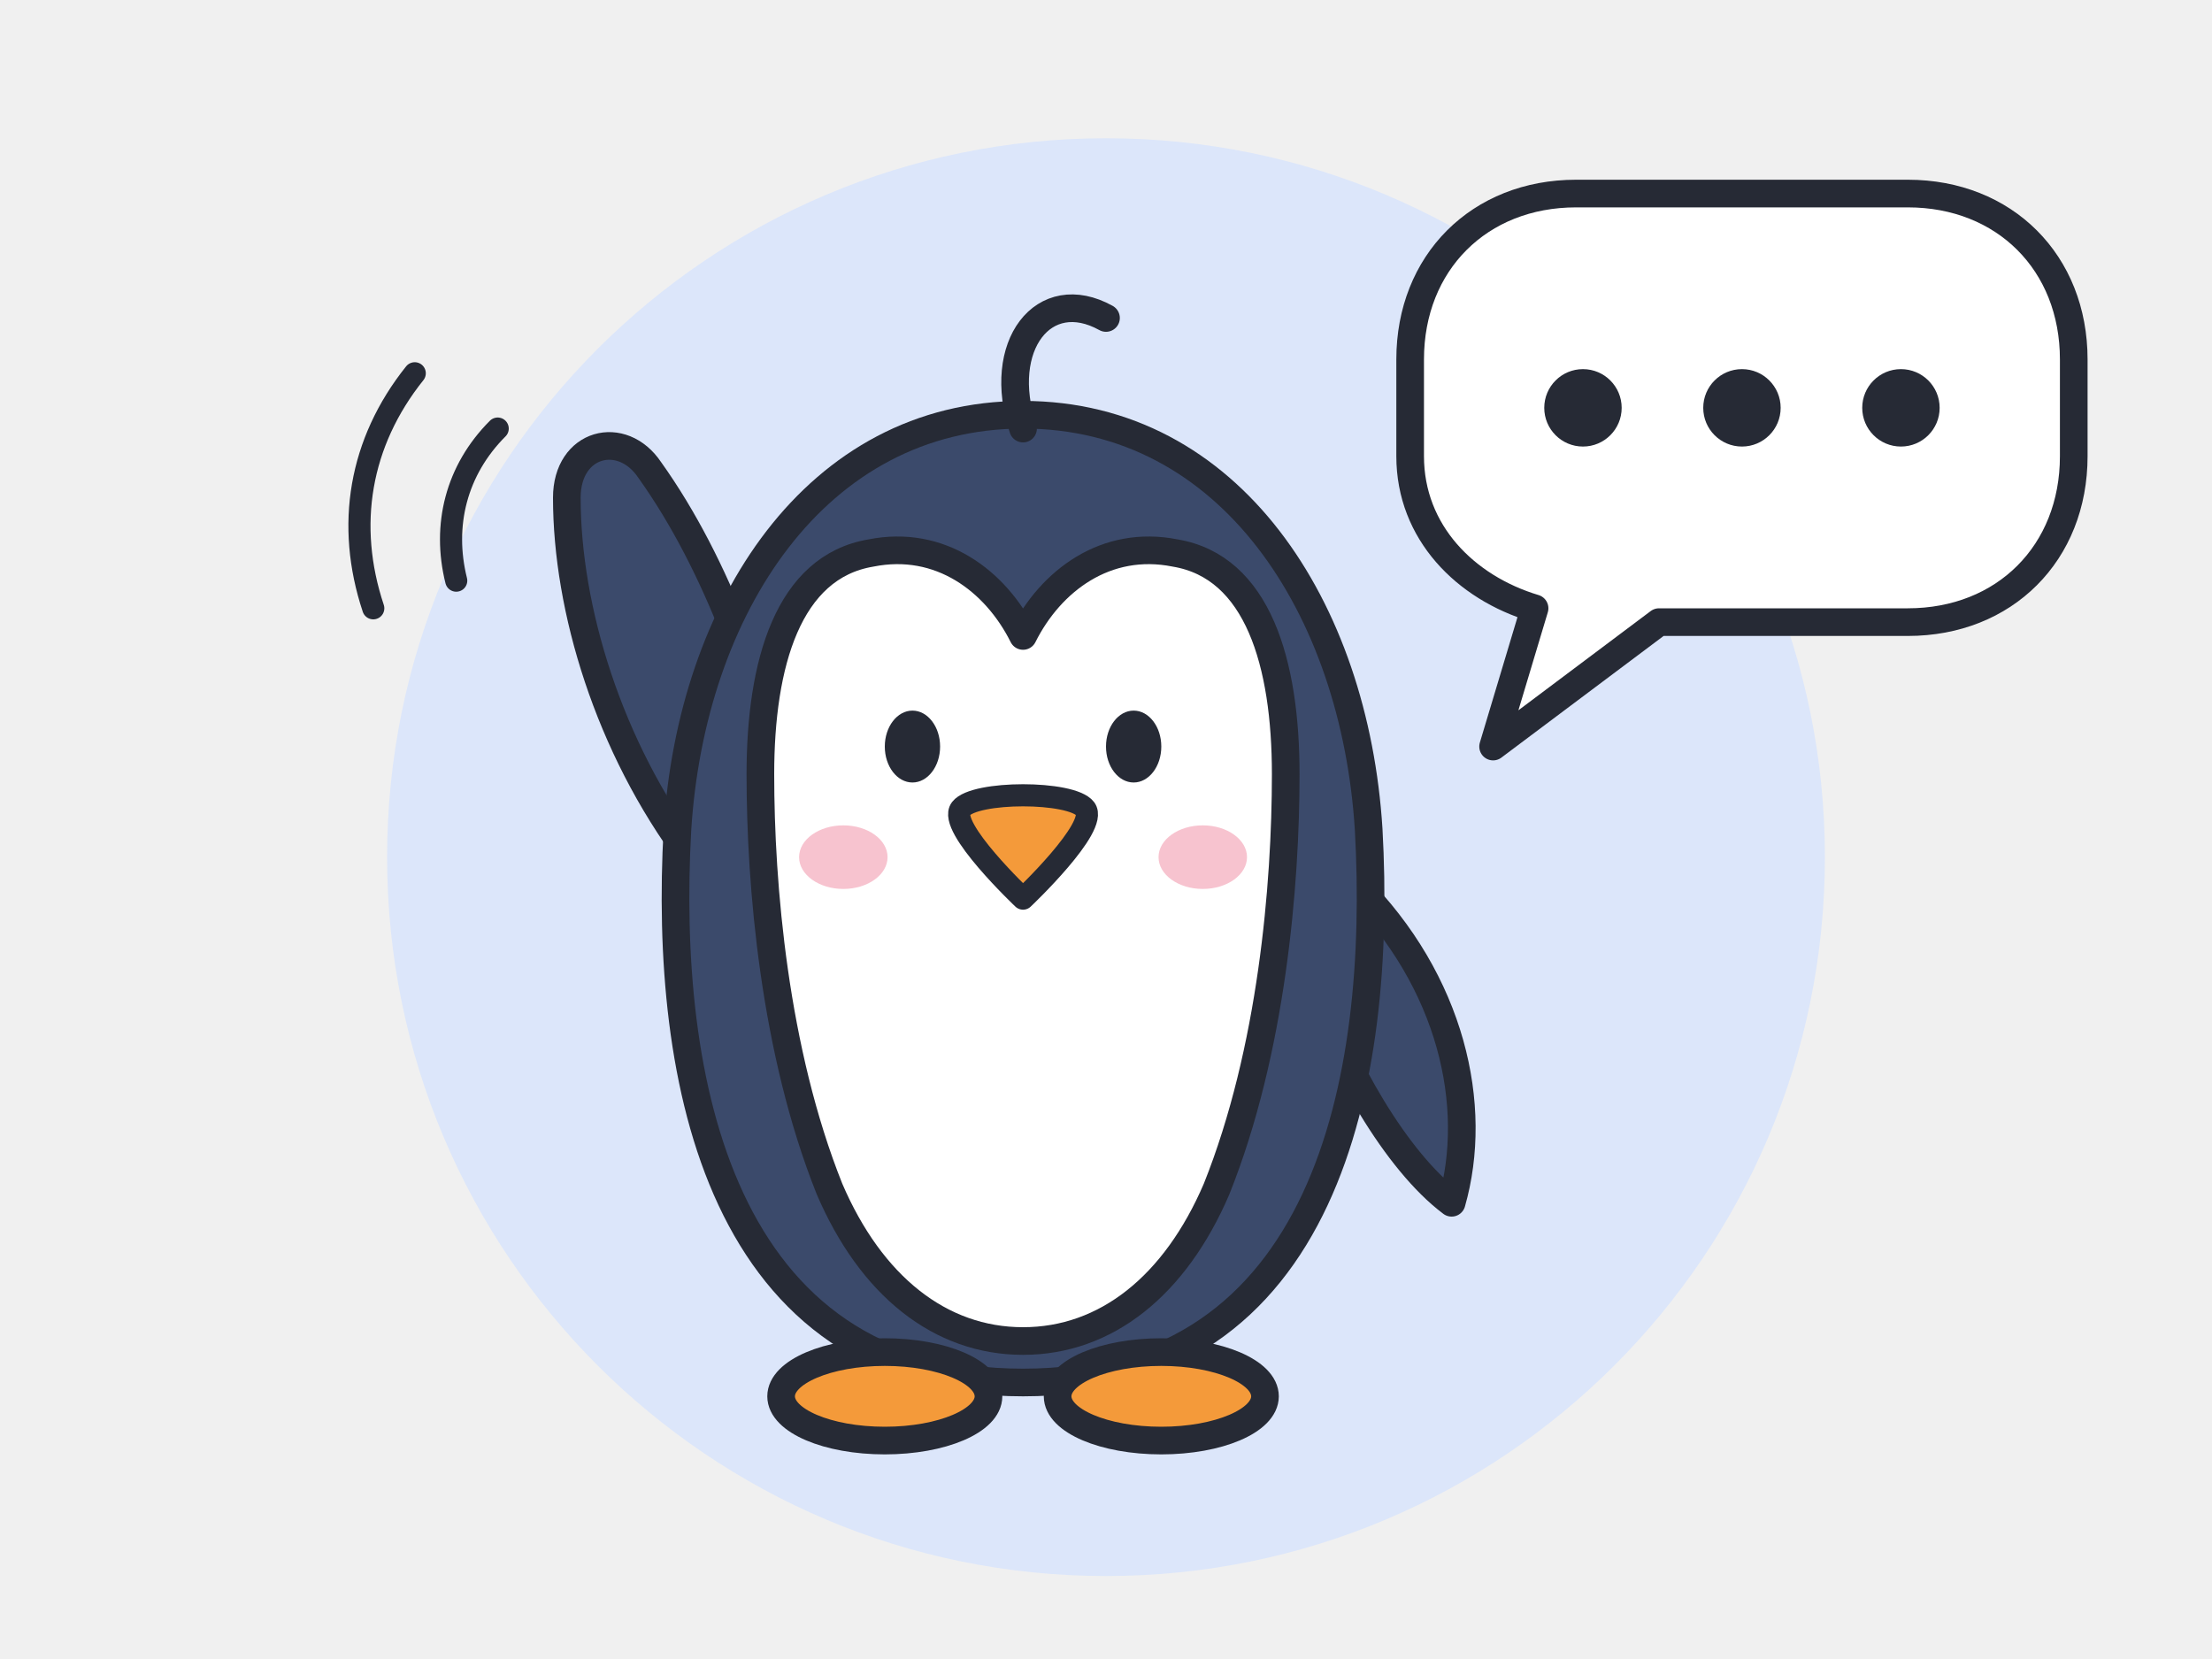
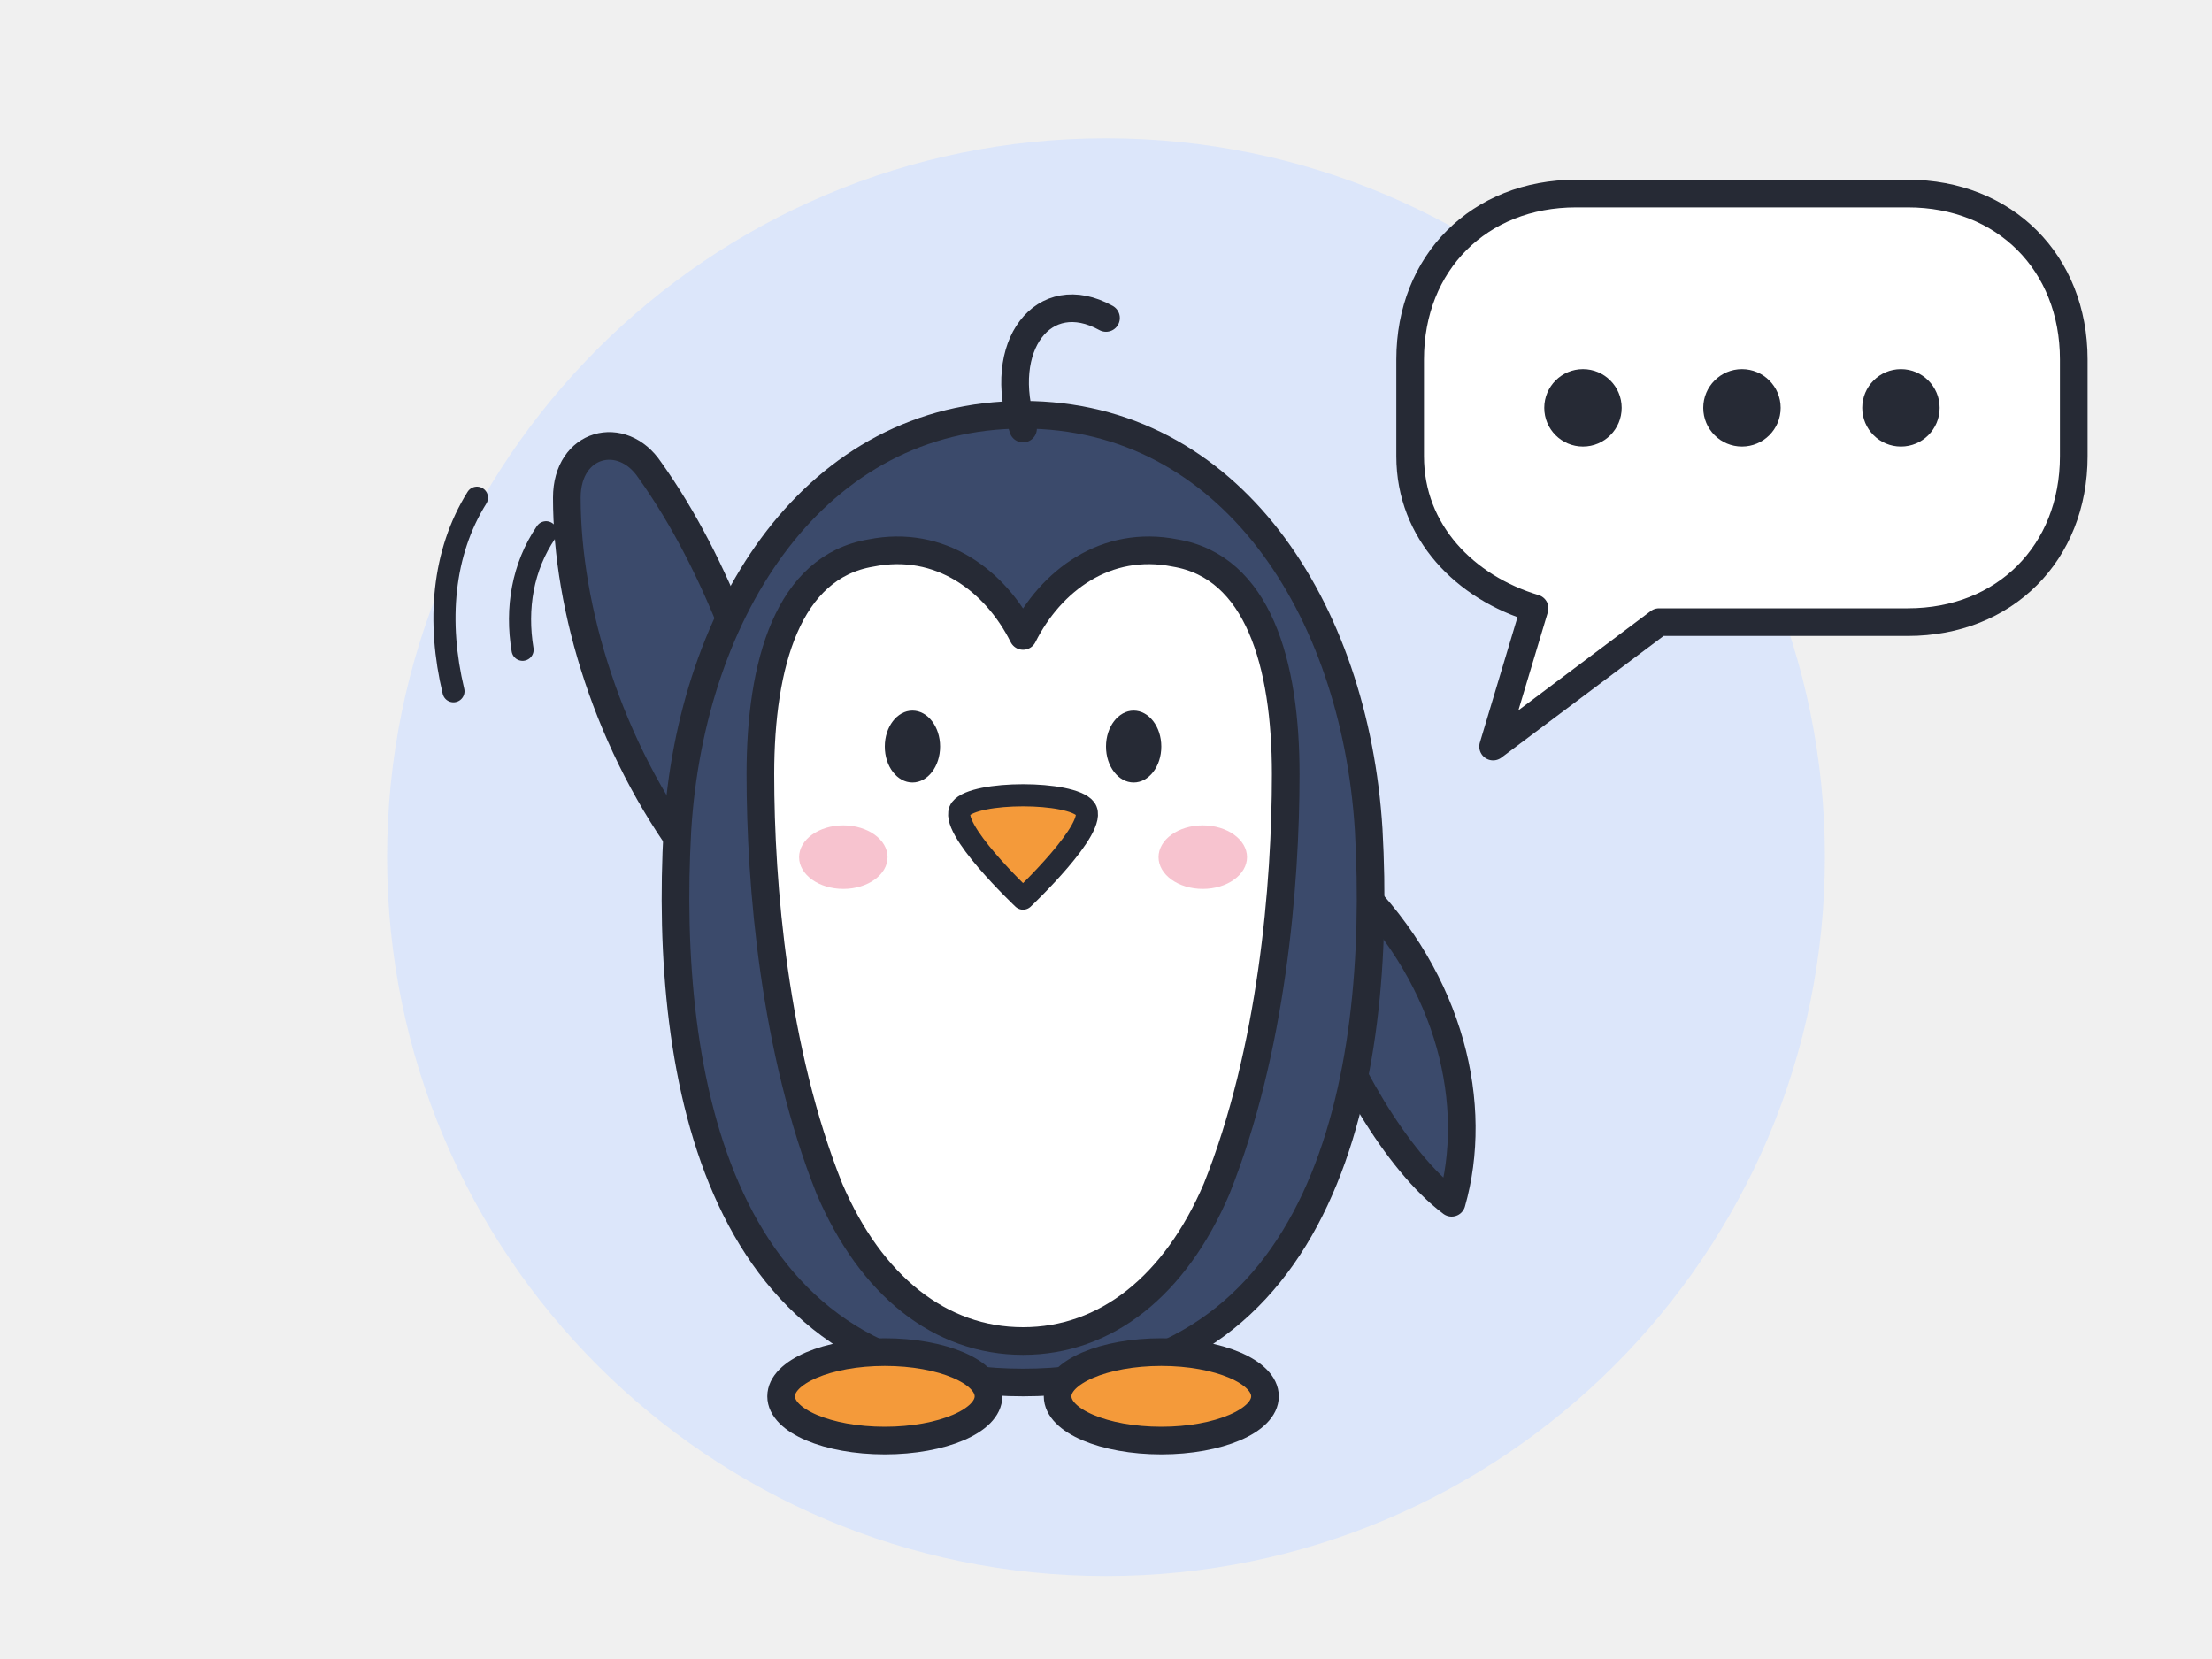
<svg xmlns="http://www.w3.org/2000/svg" viewBox="0 0 160 120" stroke="#262A35" stroke-width="2" stroke-linecap="round" stroke-linejoin="round">
  <circle class="backdrop" cx="80" cy="62" r="52" fill="#DCE6FA" stroke="none" />
  <path d="M114 14 L138 14 C145 14 150 19 150 26 L150 33 C150 40 145 45 138 45 L120 45 L108 54 L111 44 C106 42.5 102 38.5 102 33 L102 26 C102 19 107 14 114 14 Z" fill="#FFFFFF" />
  <circle cx="114.5" cy="29.5" r="2.8" fill="#262A35" stroke="none" />
  <circle cx="126" cy="29.5" r="2.8" fill="#262A35" stroke="none" />
  <circle cx="137.5" cy="29.5" r="2.8" fill="#262A35" stroke="none" />
-   <path d="M36 31 C33 34 32 38 33 42 M30 27 C26 32 25 38 27 44" fill="none" stroke-width="1.6" />
+   <path d="M39.5 38.5 C37.8 41 37.3 44 37.8 47 M34.5 36 C32 40 31.6 45 32.8 50" fill="none" stroke-width="1.6" />
  <g transform="translate(8 0)">
    <path d="M42 62 C36 54 33 44 33 36 C33 32 37 31 39 34 C44 41 47 50 49 58 Z" fill="#3B4A6B" />
    <path d="M90 64 C97 71 99 80 97 87 C93 84 89 77 87 71 Z" fill="#3B4A6B" />
    <path d="M66 30 C81 30 90 44 91 60 C92 78 88 100 66 100 C44 100 40 78 41 60 C42 44 51 30 66 30 Z" fill="#3B4A6B" />
    <path d="M66 31 C64 25 67.5 20.5 72 23" fill="none" />
    <path d="M66 46 C68 42 72 39 77 40 C83 41 85 48 85 56 C85 64 84 76 80 86 C77 93 72 97 66 97 C60 97 55 93 52 86 C48 76 47 64 47 56 C47 48 49 41 55 40 C60 39 64 42 66 46 Z" fill="#FFFFFF" />
    <ellipse cx="58" cy="54" rx="2" ry="2.6" fill="#262A35" stroke="none" />
    <ellipse cx="74" cy="54" rx="2" ry="2.6" fill="#262A35" stroke="none" />
    <ellipse cx="53" cy="62" rx="3.2" ry="2.3" fill="#F7C3CF" stroke="none" />
    <ellipse cx="79" cy="62" rx="3.2" ry="2.3" fill="#F7C3CF" stroke="none" />
    <path d="M61.5 58.5 C62.5 57.2 69.5 57.2 70.5 58.5 C71.5 59.8 66 65 66 65 C66 65 60.5 59.8 61.5 58.5 Z" fill="#F49A3A" stroke-width="1.6" />
    <ellipse cx="56" cy="101" rx="7.5" ry="3.2" fill="#F49A3A" />
    <ellipse cx="76" cy="101" rx="7.5" ry="3.2" fill="#F49A3A" />
  </g>
</svg>
